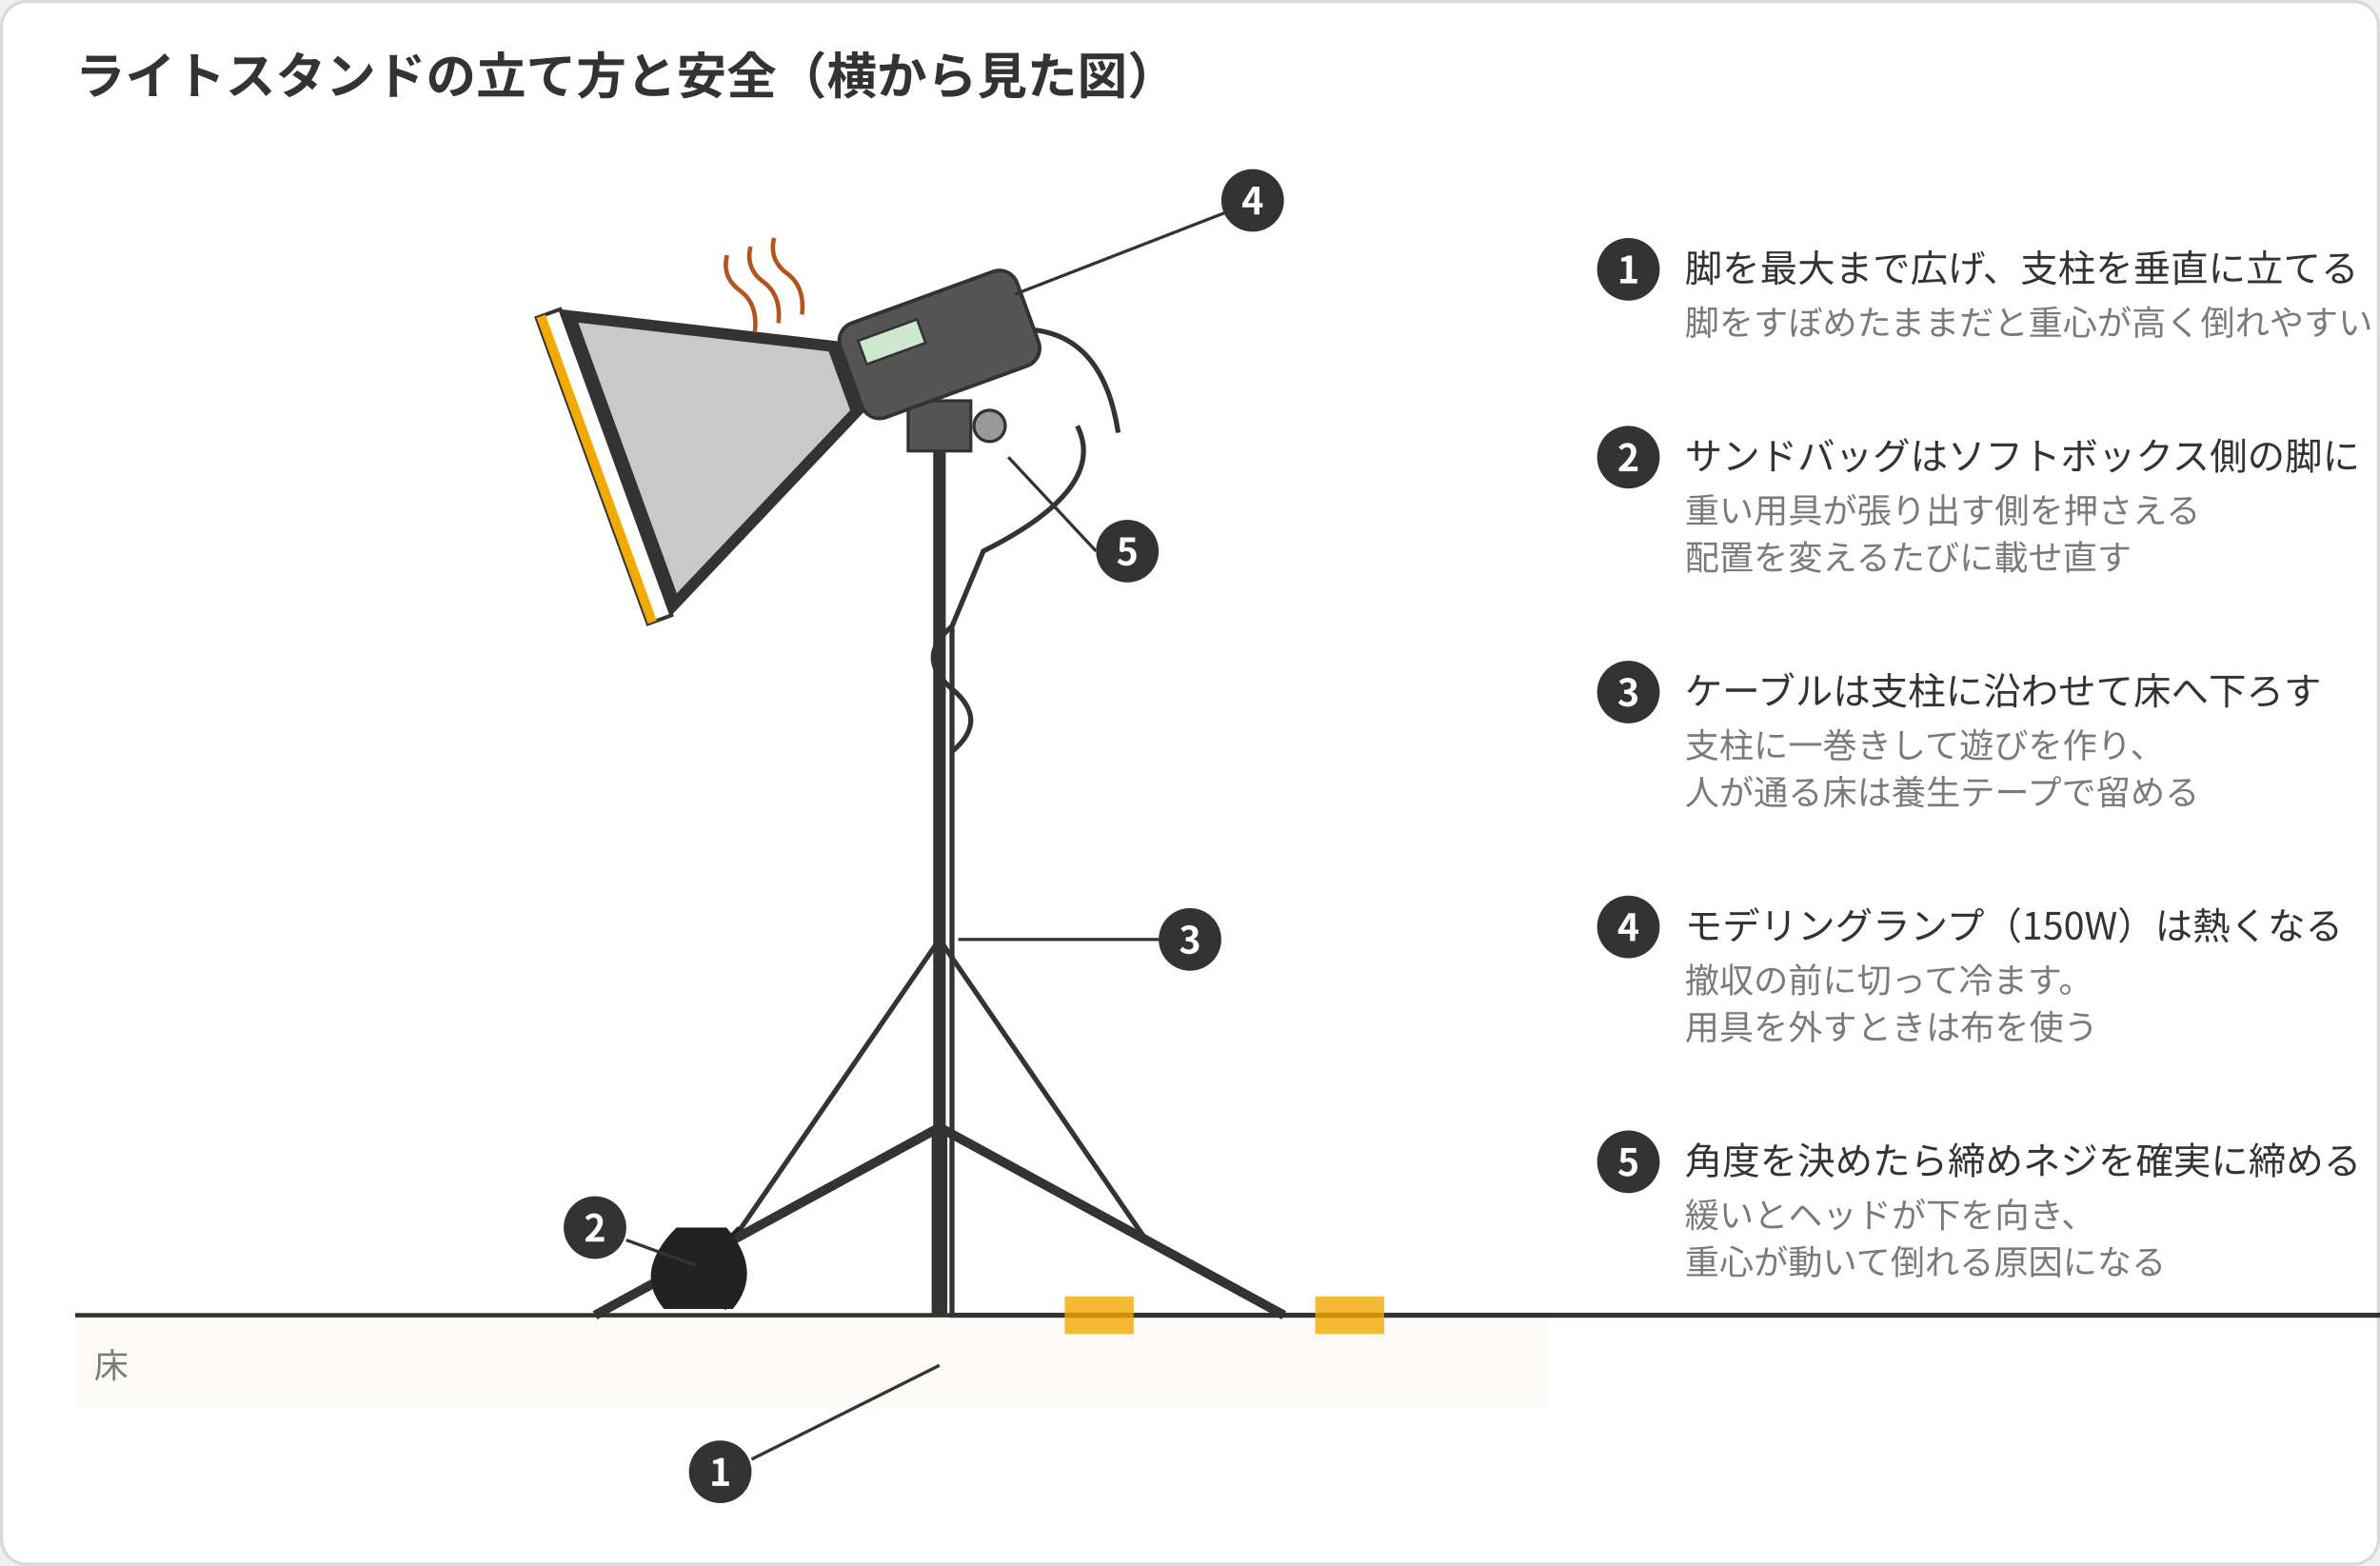
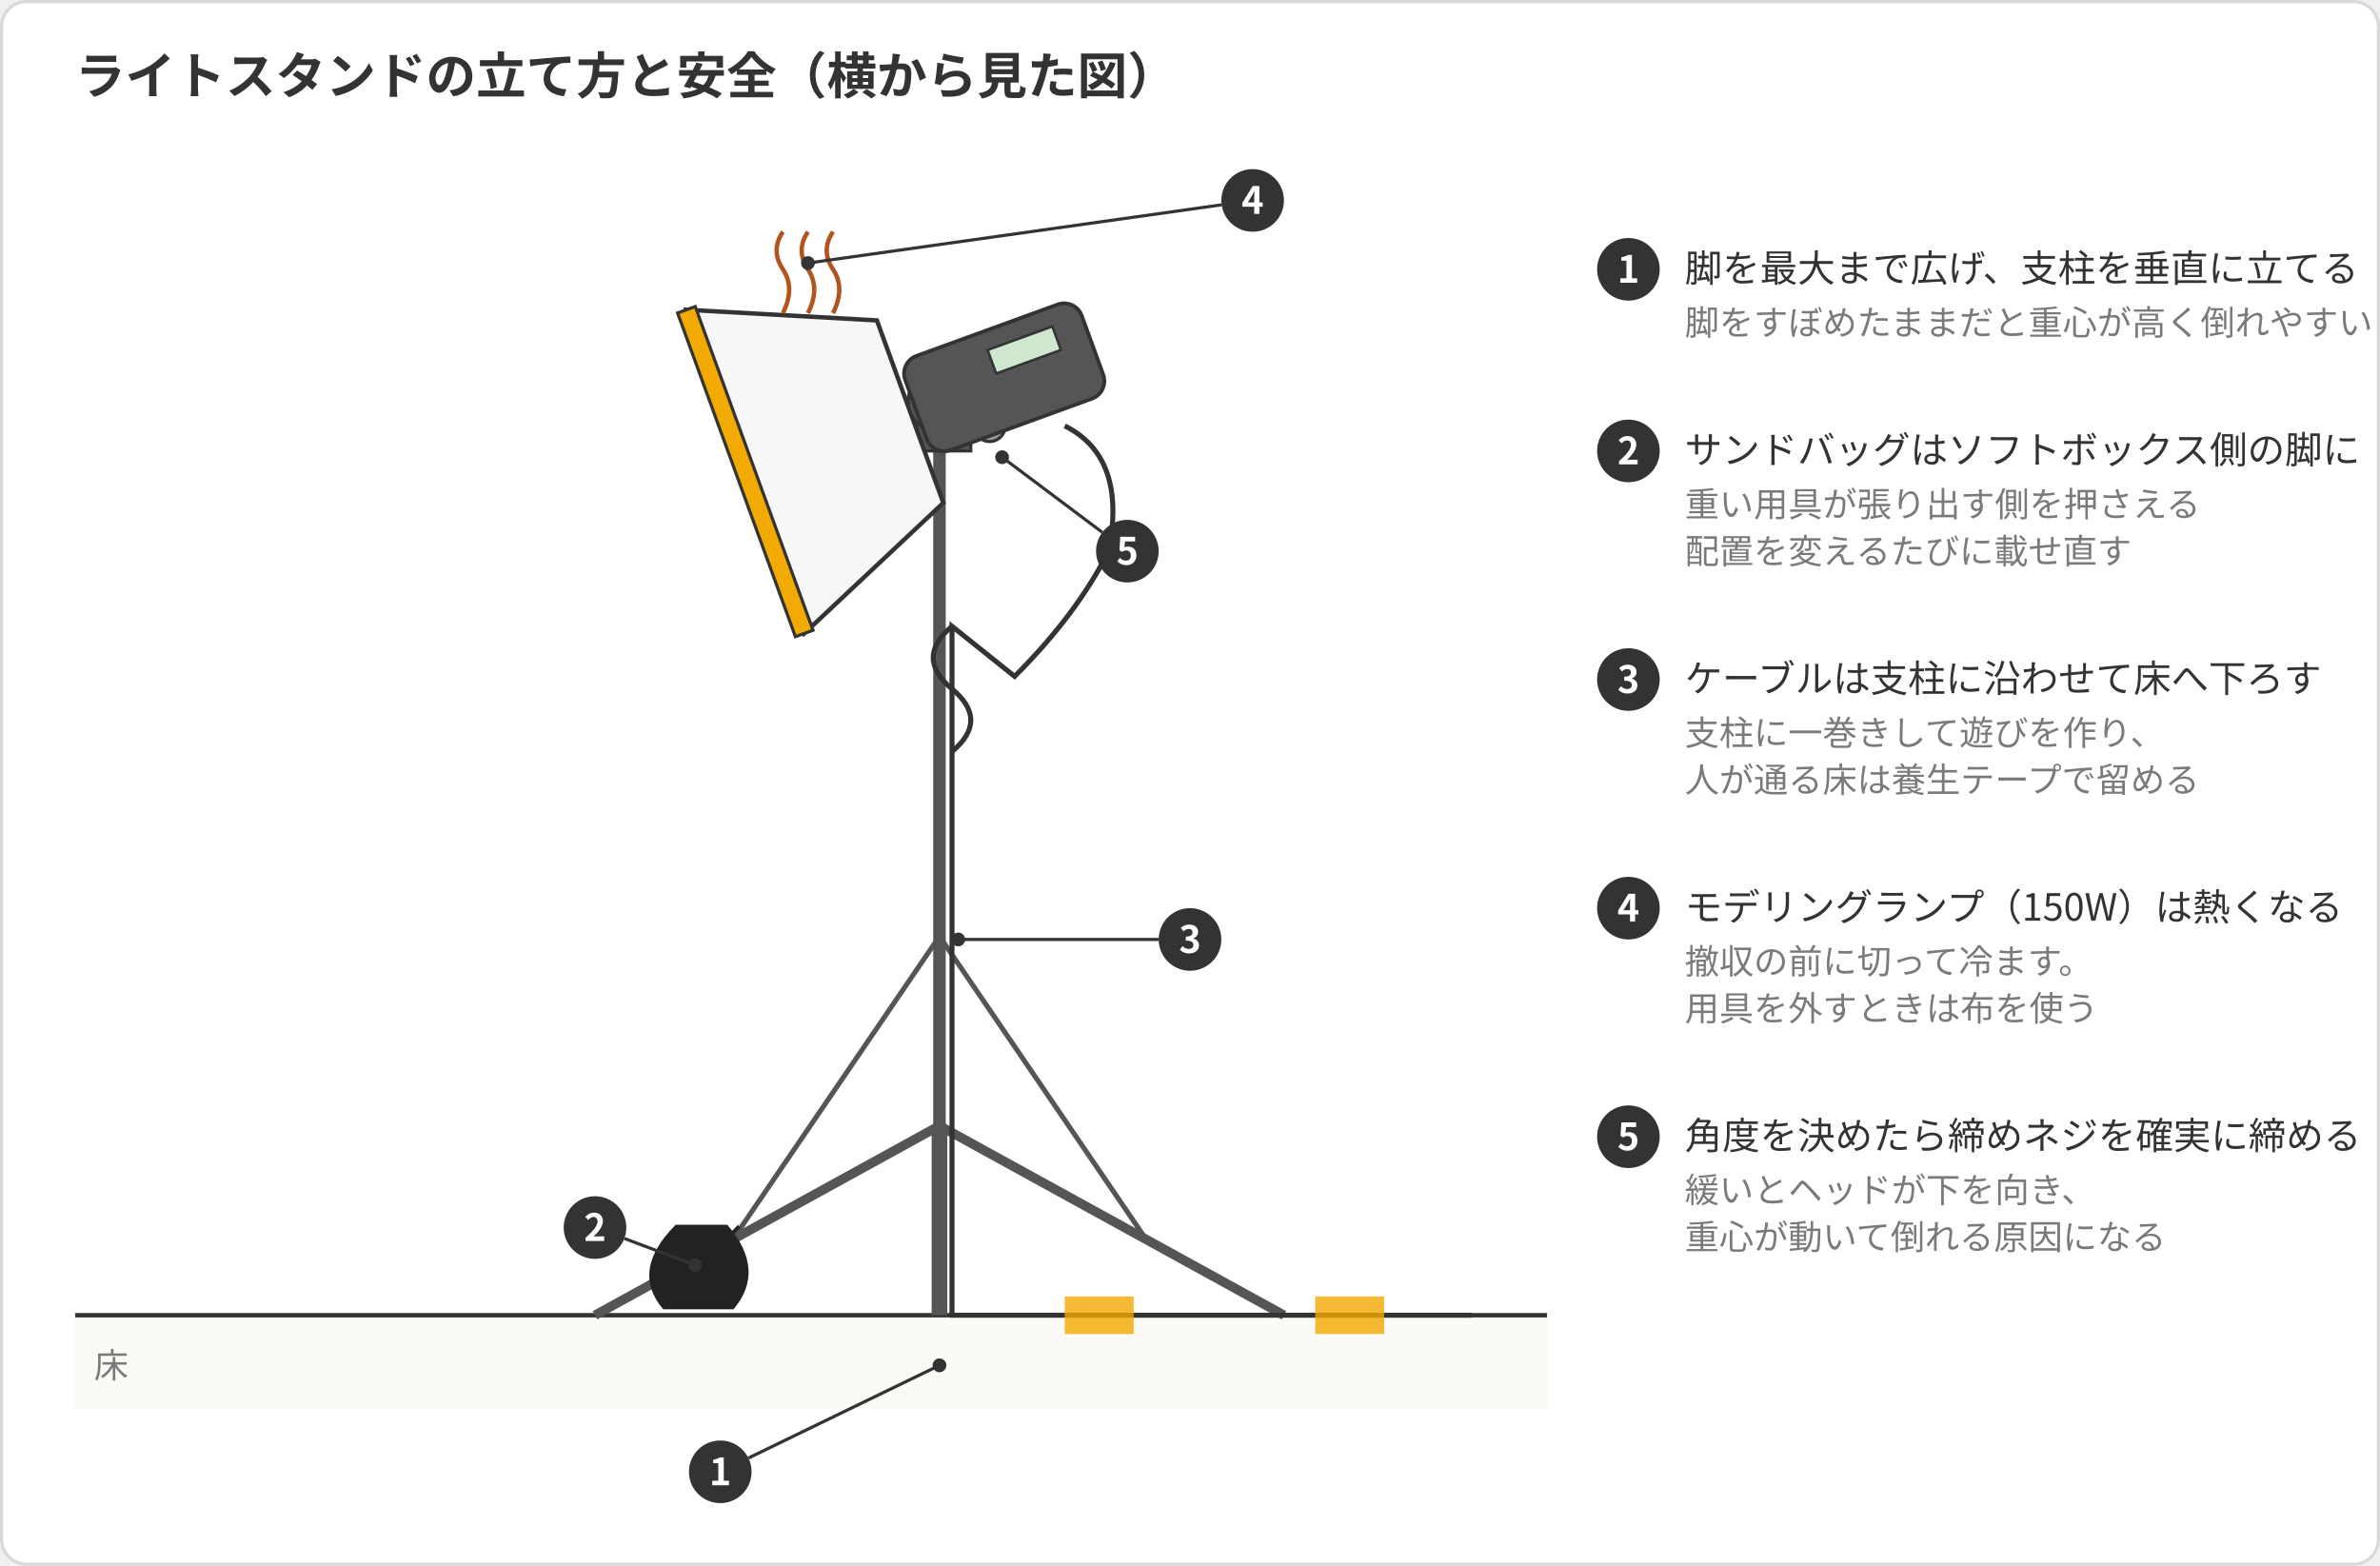
- <svg xmlns="http://www.w3.org/2000/svg" viewBox="0 0 760 500" width="760" height="500" role="img" aria-label="ライトスタンドの安全な立て方" font-family="'Noto Sans JP','Noto Sans CJK JP','Hiragino Sans','Yu Gothic','Meiryo',sans-serif">
+ <svg xmlns="http://www.w3.org/2000/svg" viewBox="0 0 760 500" width="760" height="500" role="img" aria-label="ライトスタンドの立て方と安全（横から見た図）">
  <defs>
-     <marker id="ar" viewBox="0 0 10 10" refX="9" refY="5" markerWidth="7" markerHeight="7" orient="auto-start-reverse">
-       <path d="M0,0 L10,5 L0,10 Z" fill="#333333" />
-     </marker>
+     <filter id="blur" x="-30%" y="-30%" width="160%" height="160%">
+       <feGaussianBlur stdDeviation="4" />
+     </filter>
  </defs>
  <rect x="0.5" y="0.5" width="759" height="499" rx="8" fill="#ffffff" stroke="#d9d9d9" />
-   <text x="24" y="30" font-size="16" font-weight="bold" fill="#333333">ライトスタンドの立て方と安全（横から見た図）</text>
-   <rect x="24" y="420" width="470" height="30" fill="#fbfaf7" />
-   <line x1="24" y1="420" x2="494" y2="420" stroke="#333333" stroke-width="1.4" />
-   <text x="30" y="440" font-size="11" fill="#7a7a7a">床</text>
-   <g transform="translate(300,0)">
-     <line x1="0" y1="140" x2="0" y2="360" stroke="#333333" stroke-width="4" />
-     <line x1="0" y1="360" x2="0" y2="420" stroke="#333333" stroke-width="5" />
-     <line x1="0" y1="360" x2="-110" y2="420" stroke="#333333" stroke-width="3" />
-     <line x1="0" y1="360" x2="110" y2="420" stroke="#333333" stroke-width="3" />
-     <line x1="0" y1="300" x2="-66" y2="396" stroke="#333333" stroke-width="1.6" />
-     <line x1="0" y1="300" x2="66" y2="396" stroke="#333333" stroke-width="1.6" />
-     <rect x="-10" y="128" width="20" height="16" fill="#555555" stroke="#333333" />
-     <circle cx="16" cy="136" r="5" fill="#999999" stroke="#333333" />
-     <g transform="translate(0,110) rotate(-20)">
-       <rect x="-30" y="-16" width="60" height="32" rx="6" fill="#555555" stroke="#333333" stroke-width="1.2" />
-       <rect x="-24" y="-10" width="20" height="8" fill="#cfe7cf" stroke="#333333" stroke-width="0.8" />
-       <path d="M-30,-12 L-110,-52 L-110,52 L-30,12 Z" fill="#333333" />
-       <path d="M-34,-10 L-106,-46 L-106,46 L-34,10 Z" fill="#c9c9c9" />
-       <rect x="-118" y="-52" width="8" height="104" fill="#ffffff" stroke="#333333" stroke-width="1.2" />
-       <rect x="-118" y="-52" width="3" height="104" fill="#f2a900" />
-       <path d="M-46,-24 q4,-8 0,-14 q-4,-6 0,-12 M-38,-24 q4,-8 0,-14 q-4,-6 0,-12 M-54,-24 q4,-8 0,-14 q-4,-6 0,-12" fill="none" stroke="#b3541e" stroke-width="1.4" />
-       <path d="M30,6 q20,10 14,40" fill="none" stroke="#333333" stroke-width="1.6" />
-     </g>
-     <path d="M44,136 q10,20 -30,40 L4,200 L4,420 L120,420 L470,420" fill="none" stroke="#333333" stroke-width="1.6" />
-     <path d="M4,200 q-12,10 0,20 q12,10 0,20" fill="none" stroke="#333333" stroke-width="1.6" />
-     <rect x="40" y="414" width="22" height="12" fill="#f2a900" opacity="0.8" />
-     <rect x="120" y="414" width="22" height="12" fill="#f2a900" opacity="0.8" />
-     <path d="M-84,392 q-14,14 -4,26 l22,0 q10,-12 -2,-26 z" fill="#222222" />
-     <path d="M-64,392 q-14,14 -4,26" fill="none" stroke="#222222" stroke-width="1.2" />
+   <text x="24.0" y="30.0" font-family="'Noto Sans JP','Noto Sans CJK JP','Hiragino Sans','Yu Gothic','Meiryo',sans-serif" font-size="16" text-anchor="start" fill="#333333" font-weight="bold">
+     <tspan x="24.0" dy="0">ライトスタンドの立て方と安全（横から見た図）</tspan>
+   </text>
+   <rect x="24.0" y="420.0" width="470.0" height="30.0" rx="0" fill="#fbfaf7" stroke="none" stroke-width="0" />
+   <line x1="24.0" y1="420.0" x2="494.0" y2="420.0" stroke="#333333" stroke-width="1.4" />
+   <text x="30.0" y="440.0" font-family="'Noto Sans JP','Noto Sans CJK JP','Hiragino Sans','Yu Gothic','Meiryo',sans-serif" font-size="11" text-anchor="start" fill="#7a7a7a" font-weight="normal">
+     <tspan x="30.0" dy="0">床</tspan>
+   </text>
+   <line x1="300.0" y1="140.0" x2="300.0" y2="359.5" stroke="#555555" stroke-width="4" />
+   <line x1="300.0" y1="359.5" x2="300.0" y2="420.0" stroke="#555555" stroke-width="5" />
+   <line x1="300.0" y1="359.5" x2="190.0" y2="420.0" stroke="#555555" stroke-width="3" />
+   <line x1="300.0" y1="359.5" x2="410.0" y2="420.0" stroke="#555555" stroke-width="3" />
+   <line x1="300.0" y1="299.0" x2="234.0" y2="395.8" stroke="#555555" stroke-width="1.6" />
+   <line x1="300.0" y1="299.0" x2="366.0" y2="395.8" stroke="#555555" stroke-width="1.6" />
+   <rect x="290.0" y="128.0" width="20.0" height="16.0" rx="0" fill="#555555" stroke="#333333" stroke-width="1" />
+   <circle cx="316.0" cy="136.0" r="5" fill="#999" stroke="#333333" stroke-width="1" />
+   <g transform="translate(238.0,150.6) rotate(160)">
+     <path d="M-56,-31 L0,-55 L0,55 L-56,31 Z" fill="#f7f7f7" stroke="#333333" stroke-width="1.4" />
+     <rect x="-3" y="-55" width="6" height="110" fill="#f2a900" stroke="#333333" stroke-width="1" />
+     <circle cx="-66" cy="0" r="10" fill="#555555" stroke="#333333" stroke-width="1" />
  </g>
-   <g font-size="12" font-weight="bold" fill="#ffffff" text-anchor="middle">
-     <circle cx="230" cy="470" r="10" fill="#333333" />
-     <text x="230" y="474.5">1</text>
-     <circle cx="190" cy="392" r="10" fill="#333333" />
-     <text x="190" y="396.5">2</text>
-     <circle cx="380" cy="300" r="10" fill="#333333" />
-     <text x="380" y="304.5">3</text>
-     <circle cx="400" cy="64" r="10" fill="#333333" />
-     <text x="400" y="68.5">4</text>
-     <circle cx="360" cy="176" r="10" fill="#333333" />
-     <text x="360" y="180.5">5</text>
+   <g transform="translate(300,128) rotate(-20)">
+     <rect x="-8" y="-16" width="60" height="32" rx="6" fill="#555555" stroke="#333333" stroke-width="1.2" />
+     <rect x="20" y="-10" width="22" height="8" fill="#cfe7cf" stroke="#333333" stroke-width="0.8" />
  </g>
-   <g stroke="#333333" stroke-width="1" fill="none">
-     <line x1="240" y1="466" x2="300" y2="436" />
-     <line x1="200" y1="396" x2="222" y2="404" />
-     <line x1="370" y1="300" x2="306" y2="300" />
-     <line x1="391" y1="68" x2="324" y2="94" />
-     <line x1="350" y1="176" x2="322" y2="146" />
-   </g>
-   <g font-size="12" fill="#333333">
-     <g transform="translate(520,90)">
-       <circle cx="0" cy="-4" r="10" fill="#333333" />
-       <text x="0" y="0.5" font-size="12" font-weight="bold" fill="#ffffff" text-anchor="middle">1</text>
-       <text x="18" y="0">脚を最大まで広げ、支柱を垂直に立てる</text>
-       <text x="18" y="17" font-size="11" fill="#7a7a7a">脚をすぼめたままだと重心が高く倒れやすい</text>
-     </g>
-     <g transform="translate(520,150)">
-       <circle cx="0" cy="-4" r="10" fill="#333333" />
-       <text x="0" y="0.5" font-size="12" font-weight="bold" fill="#ffffff" text-anchor="middle">2</text>
-       <text x="18" y="0">サンドバッグはソフトボックス側の脚に</text>
-       <text x="18" y="17" font-size="11" fill="#7a7a7a">重い用具が張り出す側を押さえる</text>
-       <text x="18" y="32" font-size="11" fill="#7a7a7a">配置を変えるたびに載せ直す</text>
-     </g>
-     <g transform="translate(520,225)">
-       <circle cx="0" cy="-4" r="10" fill="#333333" />
-       <text x="0" y="0.5" font-size="12" font-weight="bold" fill="#ffffff" text-anchor="middle">3</text>
-       <text x="18" y="0">ケーブルは支柱に沿わせて床へ下ろす</text>
-       <text x="18" y="17" font-size="11" fill="#7a7a7a">支柱に一巻きして遊びを作り、</text>
-       <text x="18" y="32" font-size="11" fill="#7a7a7a">人が通る床は養生テープで留める</text>
-     </g>
-     <g transform="translate(520,300)">
-       <circle cx="0" cy="-4" r="10" fill="#333333" />
-       <text x="0" y="0.5" font-size="12" font-weight="bold" fill="#ffffff" text-anchor="middle">4</text>
-       <text x="18" y="0">モデリングランプ（150W）は熱くなる</text>
-       <text x="18" y="17" font-size="11" fill="#7a7a7a">撤収の前に切って冷ます。</text>
-       <text x="18" y="32" font-size="11" fill="#7a7a7a">用具を外すときは布を使う</text>
-     </g>
-     <g transform="translate(520,375)">
-       <circle cx="0" cy="-4" r="10" fill="#333333" />
-       <text x="0" y="0.5" font-size="12" font-weight="bold" fill="#ffffff" text-anchor="middle">5</text>
-       <text x="18" y="0">角度を決めたら締めネジを確実に締める</text>
-       <text x="18" y="17" font-size="11" fill="#7a7a7a">緩いとヘッドが下を向き、</text>
-       <text x="18" y="32" font-size="11" fill="#7a7a7a">重心が動いて倒れる原因になる</text>
-     </g>
-   </g>
+   <path d="M250,100 q4,-8 0,-14 q-4,-6 0,-12" fill="none" stroke="#b3541e" stroke-width="1.4" />
+   <path d="M258,100 q4,-8 0,-14 q-4,-6 0,-12" fill="none" stroke="#b3541e" stroke-width="1.4" />
+   <path d="M266,100 q4,-8 0,-14 q-4,-6 0,-12" fill="none" stroke="#b3541e" stroke-width="1.4" />
+   <path d="M340,136 q20,10 14,40 q-10,20 -30,40 L304,200 L304,420 L420,420 L470,420" fill="none" stroke="#333333" stroke-width="1.6" />
+   <path d="M304,200 q-12,10 0,20 q12,10 0,20" fill="none" stroke="#333333" stroke-width="1.6" />
+   <rect x="340.0" y="414.0" width="22.0" height="12.0" rx="0" fill="#f2a900" stroke="none" stroke-width="0" opacity="0.8" />
+   <rect x="420.0" y="414.0" width="22.0" height="12.0" rx="0" fill="#f2a900" stroke="none" stroke-width="0" opacity="0.8" />
+   <path d="M216.0,391.6 q-14,14 -4,26 l22,0 q10,-12 -2,-26 z" fill="#222222" stroke="#222222" stroke-width="1" />
+   <path d="M236.0,391.6 q-14,14 -4,26" fill="none" stroke="#222222" stroke-width="1.2" />
+   <line x1="239.0" y1="465.6" x2="300.0" y2="436.0" stroke="#333333" stroke-width="1" />
+   <circle cx="300.0" cy="436.0" r="2.2" fill="#333333" />
+   <circle cx="230.0" cy="470.0" r="10" fill="#333333" />
+   <text x="230.0" y="474.3" font-family="'Noto Sans JP','Noto Sans CJK JP','Hiragino Sans','Yu Gothic','Meiryo',sans-serif" font-size="12.0" text-anchor="middle" fill="#fff" font-weight="bold">
+     <tspan x="230.0" dy="0">1</tspan>
+   </text>
+   <line x1="199.4" y1="395.5" x2="222.0" y2="404.0" stroke="#333333" stroke-width="1" />
+   <circle cx="222.0" cy="404.0" r="2.2" fill="#333333" />
+   <circle cx="190.0" cy="392.0" r="10" fill="#333333" />
+   <text x="190.0" y="396.3" font-family="'Noto Sans JP','Noto Sans CJK JP','Hiragino Sans','Yu Gothic','Meiryo',sans-serif" font-size="12.0" text-anchor="middle" fill="#fff" font-weight="bold">
+     <tspan x="190.0" dy="0">2</tspan>
+   </text>
+   <line x1="370.0" y1="300.0" x2="306.0" y2="300.0" stroke="#333333" stroke-width="1" />
+   <circle cx="306.0" cy="300.0" r="2.2" fill="#333333" />
+   <circle cx="380.0" cy="300.0" r="10" fill="#333333" />
+   <text x="380.0" y="304.3" font-family="'Noto Sans JP','Noto Sans CJK JP','Hiragino Sans','Yu Gothic','Meiryo',sans-serif" font-size="12.0" text-anchor="middle" fill="#fff" font-weight="bold">
+     <tspan x="380.0" dy="0">3</tspan>
+   </text>
+   <line x1="390.1" y1="65.4" x2="258.0" y2="84.0" stroke="#333333" stroke-width="1" />
+   <circle cx="258.0" cy="84.0" r="2.2" fill="#333333" />
+   <circle cx="400.0" cy="64.0" r="10" fill="#333333" />
+   <text x="400.0" y="68.3" font-family="'Noto Sans JP','Noto Sans CJK JP','Hiragino Sans','Yu Gothic','Meiryo',sans-serif" font-size="12.0" text-anchor="middle" fill="#fff" font-weight="bold">
+     <tspan x="400.0" dy="0">4</tspan>
+   </text>
+   <line x1="352.0" y1="170.0" x2="320.0" y2="146.0" stroke="#333333" stroke-width="1" />
+   <circle cx="320.0" cy="146.0" r="2.2" fill="#333333" />
+   <circle cx="360.0" cy="176.0" r="10" fill="#333333" />
+   <text x="360.0" y="180.3" font-family="'Noto Sans JP','Noto Sans CJK JP','Hiragino Sans','Yu Gothic','Meiryo',sans-serif" font-size="12.0" text-anchor="middle" fill="#fff" font-weight="bold">
+     <tspan x="360.0" dy="0">5</tspan>
+   </text>
+   <circle cx="520.0" cy="86.0" r="10" fill="#333333" />
+   <text x="520.0" y="90.3" font-family="'Noto Sans JP','Noto Sans CJK JP','Hiragino Sans','Yu Gothic','Meiryo',sans-serif" font-size="12.0" text-anchor="middle" fill="#fff" font-weight="bold">
+     <tspan x="520.0" dy="0">1</tspan>
+   </text>
+   <text x="538.0" y="90.0" font-family="'Noto Sans JP','Noto Sans CJK JP','Hiragino Sans','Yu Gothic','Meiryo',sans-serif" font-size="12" text-anchor="start" fill="#333333" font-weight="normal">
+     <tspan x="538.0" dy="0">脚を最大まで広げ、支柱を垂直に立てる</tspan>
+   </text>
+   <text x="538.0" y="107.0" font-family="'Noto Sans JP','Noto Sans CJK JP','Hiragino Sans','Yu Gothic','Meiryo',sans-serif" font-size="11" text-anchor="start" fill="#7a7a7a" font-weight="normal">
+     <tspan x="538.0" dy="0">脚をすぼめたままだと重心が高く倒れやすい</tspan>
+   </text>
+   <circle cx="520.0" cy="144.0" r="10" fill="#333333" />
+   <text x="520.0" y="148.3" font-family="'Noto Sans JP','Noto Sans CJK JP','Hiragino Sans','Yu Gothic','Meiryo',sans-serif" font-size="12.0" text-anchor="middle" fill="#fff" font-weight="bold">
+     <tspan x="520.0" dy="0">2</tspan>
+   </text>
+   <text x="538.0" y="148.0" font-family="'Noto Sans JP','Noto Sans CJK JP','Hiragino Sans','Yu Gothic','Meiryo',sans-serif" font-size="12" text-anchor="start" fill="#333333" font-weight="normal">
+     <tspan x="538.0" dy="0">サンドバッグはソフトボックス側の脚に</tspan>
+   </text>
+   <text x="538.0" y="165.0" font-family="'Noto Sans JP','Noto Sans CJK JP','Hiragino Sans','Yu Gothic','Meiryo',sans-serif" font-size="11" text-anchor="start" fill="#7a7a7a" font-weight="normal">
+     <tspan x="538.0" dy="0">重い用具が張り出す側を押さえる</tspan>
+   </text>
+   <text x="538.0" y="180.0" font-family="'Noto Sans JP','Noto Sans CJK JP','Hiragino Sans','Yu Gothic','Meiryo',sans-serif" font-size="11" text-anchor="start" fill="#7a7a7a" font-weight="normal">
+     <tspan x="538.0" dy="0">配置を変えるたびに載せ直す</tspan>
+   </text>
+   <circle cx="520.0" cy="217.0" r="10" fill="#333333" />
+   <text x="520.0" y="221.3" font-family="'Noto Sans JP','Noto Sans CJK JP','Hiragino Sans','Yu Gothic','Meiryo',sans-serif" font-size="12.0" text-anchor="middle" fill="#fff" font-weight="bold">
+     <tspan x="520.0" dy="0">3</tspan>
+   </text>
+   <text x="538.0" y="221.0" font-family="'Noto Sans JP','Noto Sans CJK JP','Hiragino Sans','Yu Gothic','Meiryo',sans-serif" font-size="12" text-anchor="start" fill="#333333" font-weight="normal">
+     <tspan x="538.0" dy="0">ケーブルは支柱に沿わせて床へ下ろす</tspan>
+   </text>
+   <text x="538.0" y="238.0" font-family="'Noto Sans JP','Noto Sans CJK JP','Hiragino Sans','Yu Gothic','Meiryo',sans-serif" font-size="11" text-anchor="start" fill="#7a7a7a" font-weight="normal">
+     <tspan x="538.0" dy="0">支柱に一巻きして遊びを作り、</tspan>
+   </text>
+   <text x="538.0" y="253.0" font-family="'Noto Sans JP','Noto Sans CJK JP','Hiragino Sans','Yu Gothic','Meiryo',sans-serif" font-size="11" text-anchor="start" fill="#7a7a7a" font-weight="normal">
+     <tspan x="538.0" dy="0">人が通る床は養生テープで留める</tspan>
+   </text>
+   <circle cx="520.0" cy="290.0" r="10" fill="#333333" />
+   <text x="520.0" y="294.3" font-family="'Noto Sans JP','Noto Sans CJK JP','Hiragino Sans','Yu Gothic','Meiryo',sans-serif" font-size="12.0" text-anchor="middle" fill="#fff" font-weight="bold">
+     <tspan x="520.0" dy="0">4</tspan>
+   </text>
+   <text x="538.0" y="294.0" font-family="'Noto Sans JP','Noto Sans CJK JP','Hiragino Sans','Yu Gothic','Meiryo',sans-serif" font-size="12" text-anchor="start" fill="#333333" font-weight="normal">
+     <tspan x="538.0" dy="0">モデリングランプ（150W）は熱くなる</tspan>
+   </text>
+   <text x="538.0" y="311.0" font-family="'Noto Sans JP','Noto Sans CJK JP','Hiragino Sans','Yu Gothic','Meiryo',sans-serif" font-size="11" text-anchor="start" fill="#7a7a7a" font-weight="normal">
+     <tspan x="538.0" dy="0">撤収の前に切って冷ます。</tspan>
+   </text>
+   <text x="538.0" y="326.0" font-family="'Noto Sans JP','Noto Sans CJK JP','Hiragino Sans','Yu Gothic','Meiryo',sans-serif" font-size="11" text-anchor="start" fill="#7a7a7a" font-weight="normal">
+     <tspan x="538.0" dy="0">用具を外すときは布を使う</tspan>
+   </text>
+   <circle cx="520.0" cy="363.0" r="10" fill="#333333" />
+   <text x="520.0" y="367.3" font-family="'Noto Sans JP','Noto Sans CJK JP','Hiragino Sans','Yu Gothic','Meiryo',sans-serif" font-size="12.0" text-anchor="middle" fill="#fff" font-weight="bold">
+     <tspan x="520.0" dy="0">5</tspan>
+   </text>
+   <text x="538.0" y="367.0" font-family="'Noto Sans JP','Noto Sans CJK JP','Hiragino Sans','Yu Gothic','Meiryo',sans-serif" font-size="12" text-anchor="start" fill="#333333" font-weight="normal">
+     <tspan x="538.0" dy="0">角度を決めたら締めネジを確実に締める</tspan>
+   </text>
+   <text x="538.0" y="384.0" font-family="'Noto Sans JP','Noto Sans CJK JP','Hiragino Sans','Yu Gothic','Meiryo',sans-serif" font-size="11" text-anchor="start" fill="#7a7a7a" font-weight="normal">
+     <tspan x="538.0" dy="0">緩いとヘッドが下を向き、</tspan>
+   </text>
+   <text x="538.0" y="399.0" font-family="'Noto Sans JP','Noto Sans CJK JP','Hiragino Sans','Yu Gothic','Meiryo',sans-serif" font-size="11" text-anchor="start" fill="#7a7a7a" font-weight="normal">
+     <tspan x="538.0" dy="0">重心が動いて倒れる原因になる</tspan>
+   </text>
</svg>
